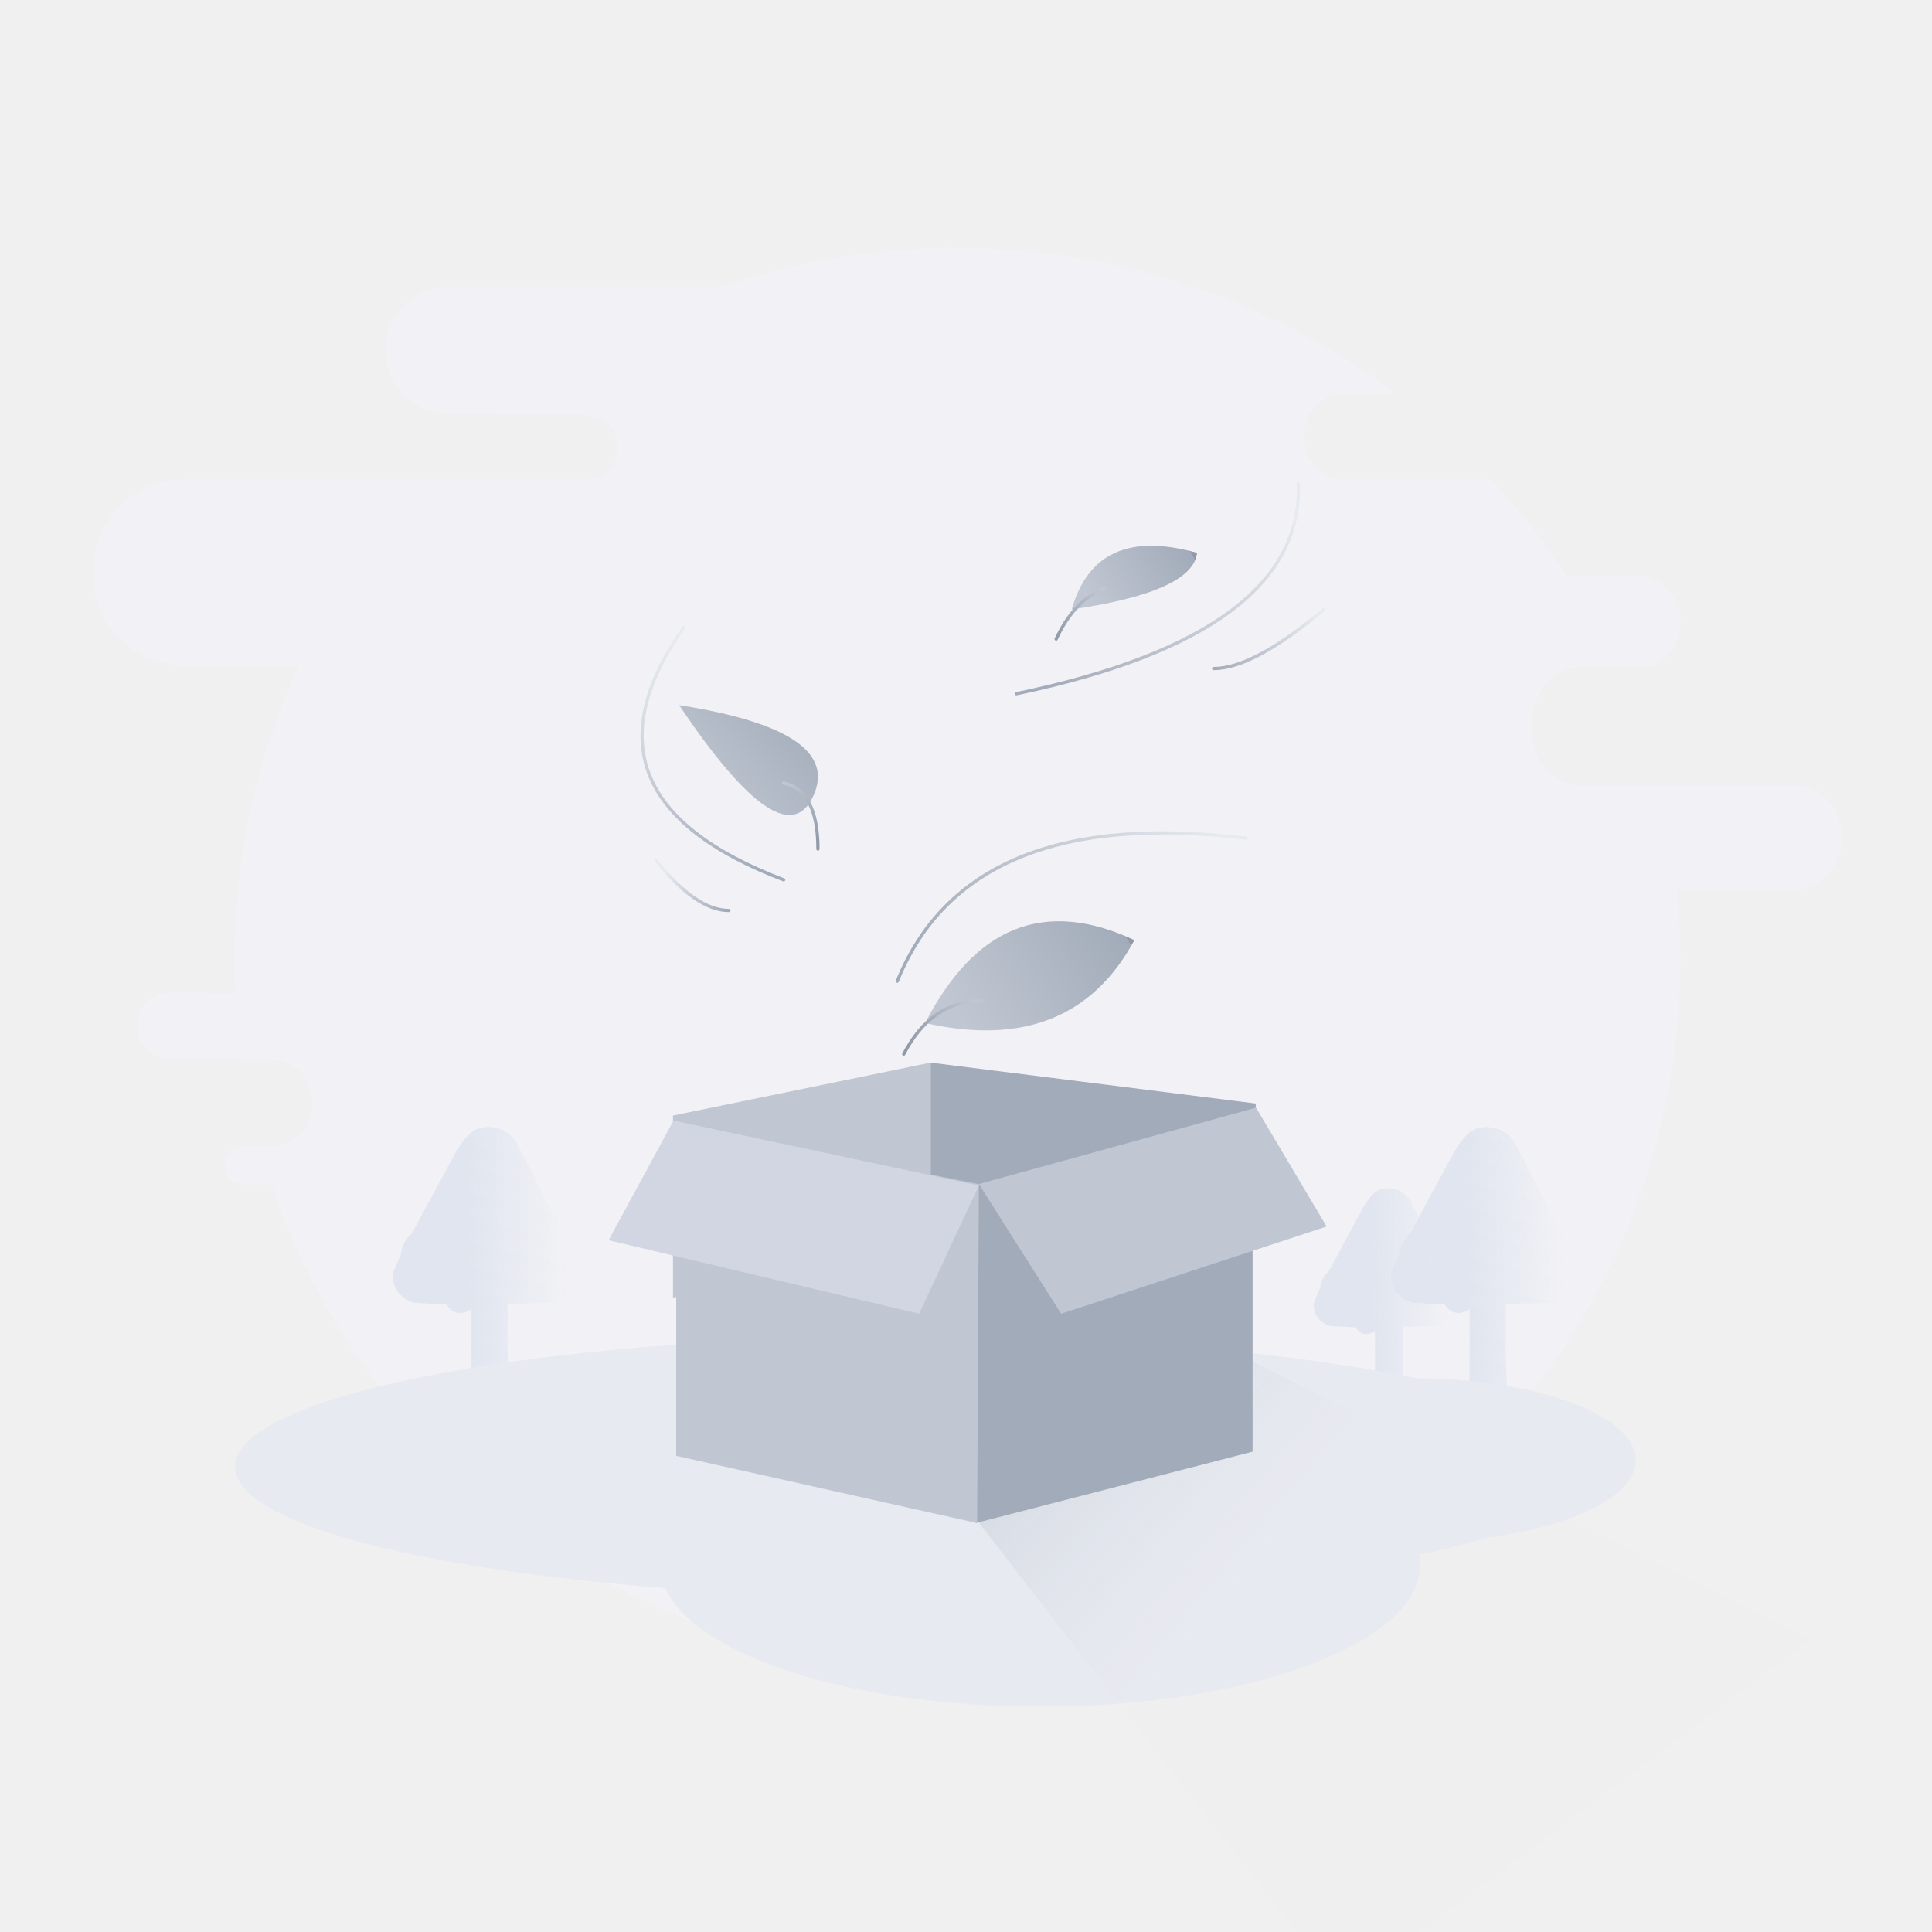
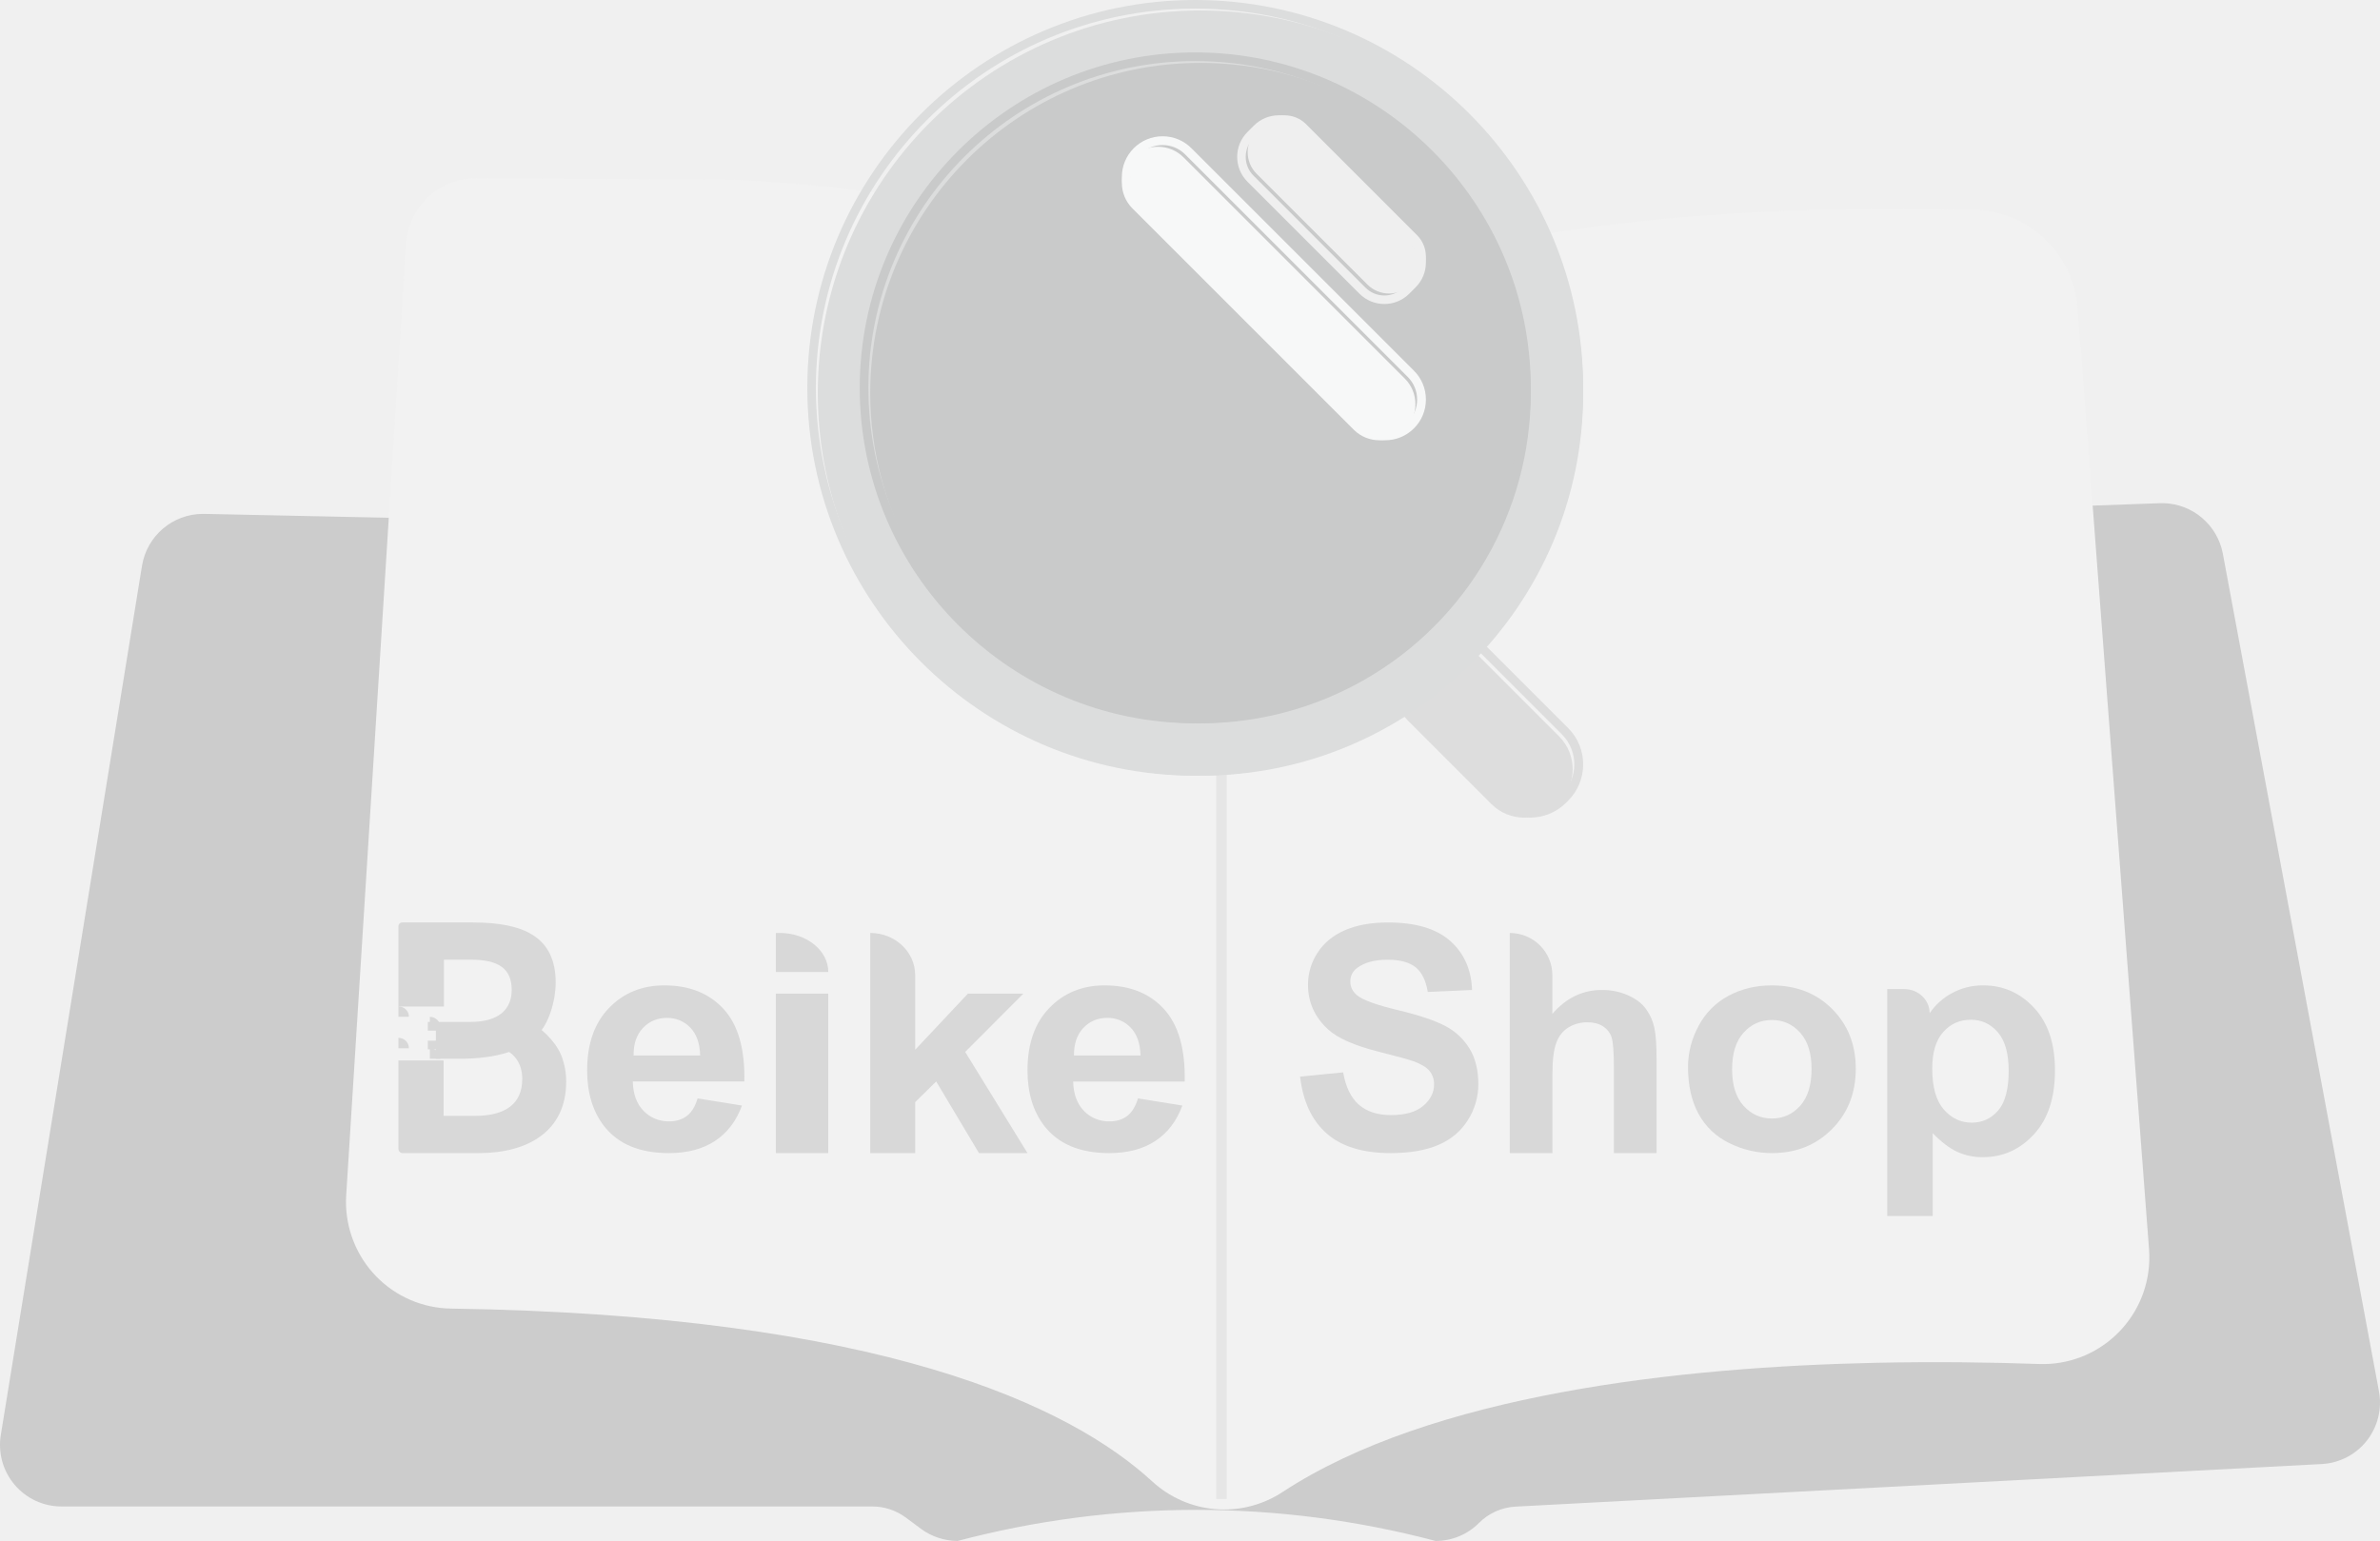
- <svg xmlns="http://www.w3.org/2000/svg" version="1.1" viewBox="0 0 600 600" height="600px" width="600px">
+ <svg xmlns="http://www.w3.org/2000/svg" width="227px" height="147px" viewBox="0 0 227 147" version="1.1">
  <defs>
-     <linearGradient id="linearGradient-1" y2="100%" x2="40.792%" y1="98.8%" x1="92.518%">
-       <stop offset="0%" stop-opacity="0" stop-color="#E0E5EF" />
-       <stop offset="100%" stop-color="#E0E5EF" />
+     <linearGradient x1="50%" y1="0%" x2="50%" y2="100%" id="linearGradient-1">
+       <stop stop-color="#F2F2F2" offset="0%" />
+       <stop stop-color="#F8D0BF" offset="100%" />
    </linearGradient>
-     <linearGradient id="linearGradient-2" y2="100%" x2="40.896%" y1="98.8%" x1="92.039%">
-       <stop offset="0%" stop-opacity="0" stop-color="#E0E5EF" />
-       <stop offset="100%" stop-color="#E0E5EF" />
+     <linearGradient x1="25.341%" y1="7.047%" x2="74.931%" y2="94.414%" id="linearGradient-2">
+       <stop stop-color="#FC6076" offset="0%" />
+       <stop stop-color="#FD560F" offset="100%" />
    </linearGradient>
-     <linearGradient id="linearGradient-3" y2="0%" x2="40.83%" y1="44.889%" x1="40.83%">
-       <stop offset="0%" stop-opacity="0.238" stop-color="#E8EBF1" />
-       <stop offset="100%" stop-color="#A2ABB9" />
+     <linearGradient x1="25.341%" y1="7.047%" x2="74.931%" y2="94.414%" id="linearGradient-3">
+       <stop stop-color="#D8D8D8" offset="0%" />
+       <stop stop-color="#D8D8D8" offset="100%" />
    </linearGradient>
-     <linearGradient id="linearGradient-4" y2="0%" x2="37.125%" y1="100%" x1="68.701%">
-       <stop offset="0%" stop-color="#A2ABB9" />
-       <stop offset="100%" stop-color="#E7EAF0" />
+     <linearGradient x1="42.057%" y1="9.971%" x2="56.282%" y2="93.273%" id="linearGradient-4">
+       <stop stop-color="#FC6076" offset="0%" />
+       <stop stop-color="#FD560F" offset="100%" />
    </linearGradient>
-     <linearGradient id="linearGradient-5" y2="26.609%" x2="9.178%" y1="73.391%" x1="109.293%">
-       <stop offset="0%" stop-color="#A2ABB9" />
-       <stop offset="100%" stop-color="#E7EAF0" />
+     <linearGradient x1="42.057%" y1="9.971%" x2="56.282%" y2="93.273%" id="linearGradient-5">
+       <stop stop-color="#D8D8D8" offset="0%" />
+       <stop stop-color="#D8D8D8" offset="100%" />
    </linearGradient>
-     <linearGradient id="linearGradient-6" y2="24.544%" x2="100%" y1="77.741%" x1="0%">
-       <stop offset="0%" stop-color="#A2ABB9" />
-       <stop offset="100%" stop-color="#E4E7EE" />
-       <stop offset="100%" stop-color="#E7EAF0" />
+     <linearGradient x1="22.081%" y1="1.825%" x2="67.815%" y2="105.832%" id="linearGradient-6">
+       <stop stop-color="#FC6076" offset="0%" />
+       <stop stop-color="#FD560F" offset="100%" />
    </linearGradient>
-     <linearGradient id="linearGradient-7" y2="41.503%" x2="100%" y1="64.357%" x1="-8.442%">
-       <stop offset="0%" stop-color="#A2ABB9" />
-       <stop offset="100%" stop-color="#E7EAF0" />
+     <linearGradient x1="22.081%" y1="1.825%" x2="67.815%" y2="105.832%" id="linearGradient-7">
+       <stop stop-color="#D8D8D8" offset="0%" />
+       <stop stop-color="#D8D8D8" offset="100%" />
    </linearGradient>
-     <linearGradient id="linearGradient-8" y2="40.965%" x2="100%" y1="59.035%" x1="0%">
-       <stop offset="0%" stop-color="#A2ABB9" />
-       <stop offset="100%" stop-color="#E7EAF0" />
+     <linearGradient x1="25.356%" y1="7.033%" x2="74.941%" y2="94.413%" id="linearGradient-8">
+       <stop stop-color="#FC6076" offset="0%" />
+       <stop stop-color="#FD560F" offset="100%" />
    </linearGradient>
-     <linearGradient id="linearGradient-9" y2="12.723%" x2="102.03%" y1="79.569%" x1="8.415%">
-       <stop offset="0%" stop-color="#C0C7D2" />
-       <stop offset="100%" stop-color="#A2ABB9" />
-       <stop offset="100%" stop-color="#909AA9" />
+     <linearGradient x1="25.356%" y1="7.033%" x2="74.941%" y2="94.413%" id="linearGradient-9">
+       <stop stop-color="#D8D8D8" offset="0%" />
+       <stop stop-color="#D8D8D8" offset="100%" />
    </linearGradient>
-     <linearGradient id="linearGradient-10" y2="34.653%" x2="102.03%" y1="62.173%" x1="8.415%">
-       <stop offset="0%" stop-color="#C0C7D2" />
-       <stop offset="100%" stop-color="#A2ABB9" />
-       <stop offset="100%" stop-color="#909AA9" />
+     <linearGradient x1="-1.111%" y1="0.539%" x2="68.546%" y2="117.565%" id="linearGradient-10">
+       <stop stop-color="#FC6076" offset="0%" />
+       <stop stop-color="#FD560F" offset="100%" />
    </linearGradient>
-     <linearGradient id="linearGradient-11" y2="33.831%" x2="102.03%" y1="62.826%" x1="8.415%">
-       <stop offset="0%" stop-color="#C0C7D2" />
-       <stop offset="100%" stop-color="#A2ABB9" />
-       <stop offset="100%" stop-color="#909AA9" />
+     <linearGradient x1="-1.111%" y1="0.539%" x2="68.546%" y2="117.565%" id="linearGradient-11">
+       <stop stop-color="#D8D8D8" offset="0%" />
+       <stop stop-color="#D8D8D8" offset="100%" />
    </linearGradient>
-     <linearGradient id="linearGradient-12" y2="0%" x2="95.977%" y1="100%" x1="4.023%">
-       <stop offset="0%" stop-color="#909AA9" />
-       <stop offset="100%" stop-color="#C0C7D2" />
+     <linearGradient x1="-1.111%" y1="0.539%" x2="68.547%" y2="117.457%" id="linearGradient-12">
+       <stop stop-color="#FC6076" offset="0%" />
+       <stop stop-color="#FD560F" offset="100%" />
    </linearGradient>
-     <linearGradient id="linearGradient-13" y2="-8.946%" x2="36.486%" y1="100%" x1="70.469%">
-       <stop offset="0%" stop-color="#909AA9" />
-       <stop offset="100%" stop-color="#C0C7D2" />
+     <linearGradient x1="-1.111%" y1="0.539%" x2="68.547%" y2="117.457%" id="linearGradient-13">
+       <stop stop-color="#D8D8D8" offset="0%" />
+       <stop stop-color="#D8D8D8" offset="100%" />
    </linearGradient>
-     <linearGradient id="linearGradient-14" y2="26.364%" x2="100%" y1="73.636%" x1="0%">
-       <stop offset="0%" stop-color="#909AA9" />
-       <stop offset="100%" stop-color="#C0C7D2" />
+     <linearGradient x1="-1.111%" y1="0.647%" x2="68.548%" y2="117.565%" id="linearGradient-14">
+       <stop stop-color="#FC6076" offset="0%" />
+       <stop stop-color="#FD560F" offset="100%" />
+     </linearGradient>
+     <linearGradient x1="-1.111%" y1="0.647%" x2="68.548%" y2="117.565%" id="linearGradient-15">
+       <stop stop-color="#D8D8D8" offset="0%" />
+       <stop stop-color="#D8D8D8" offset="100%" />
+     </linearGradient>
+     <linearGradient x1="26.013%" y1="25.005%" x2="66.107%" y2="79.141%" id="linearGradient-16">
+       <stop stop-color="#FC6076" offset="0%" />
+       <stop stop-color="#FD560F" offset="100%" />
+     </linearGradient>
+     <linearGradient x1="26.013%" y1="25.005%" x2="66.107%" y2="79.141%" id="linearGradient-17">
+       <stop stop-color="#D8D8D8" offset="0%" />
+       <stop stop-color="#D8D8D8" offset="100%" />
+     </linearGradient>
+     <linearGradient x1="21.371%" y1="2.144%" x2="73.17%" y2="83.591%" id="linearGradient-18">
+       <stop stop-color="#FC6076" offset="0%" />
+       <stop stop-color="#FD560F" offset="100%" />
+     </linearGradient>
+     <linearGradient x1="21.371%" y1="2.144%" x2="73.17%" y2="83.591%" id="linearGradient-19">
+       <stop stop-color="#D8D8D8" offset="0%" />
+       <stop stop-color="#D8D8D8" offset="100%" />
+     </linearGradient>
+     <linearGradient x1="30.682%" y1="6.468%" x2="69.332%" y2="94.571%" id="linearGradient-20">
+       <stop stop-color="#FC6076" offset="0%" />
+       <stop stop-color="#FD560F" offset="100%" />
+     </linearGradient>
+     <linearGradient x1="30.682%" y1="6.468%" x2="69.332%" y2="94.571%" id="linearGradient-21">
+       <stop stop-color="#D8D8D8" offset="0%" />
+       <stop stop-color="#D8D8D8" offset="100%" />
+     </linearGradient>
+     <linearGradient x1="23.611%" y1="3.537%" x2="63.931%" y2="107.102%" id="linearGradient-22">
+       <stop stop-color="#FC6076" offset="0%" />
+       <stop stop-color="#FD560F" offset="100%" />
+     </linearGradient>
+     <linearGradient x1="23.611%" y1="3.537%" x2="63.931%" y2="107.102%" id="linearGradient-23">
+       <stop stop-color="#D8D8D8" offset="0%" />
+       <stop stop-color="#D8D8D8" offset="100%" />
+     </linearGradient>
+     <linearGradient x1="24.138%" y1="6.211%" x2="75.349%" y2="93.784%" id="linearGradient-24">
+       <stop stop-color="#FC6076" offset="0%" />
+       <stop stop-color="#FD560F" offset="100%" />
+     </linearGradient>
+     <linearGradient x1="24.138%" y1="6.211%" x2="75.349%" y2="93.784%" id="linearGradient-25">
+       <stop stop-color="#D8D8D8" offset="0%" />
+       <stop stop-color="#D8D8D8" offset="100%" />
+     </linearGradient>
+     <linearGradient x1="23.577%" y1="1.578%" x2="59.575%" y2="83.534%" id="linearGradient-26">
+       <stop stop-color="#FC6076" offset="0%" />
+       <stop stop-color="#FD560F" offset="100%" />
+     </linearGradient>
+     <linearGradient x1="23.577%" y1="1.578%" x2="59.575%" y2="83.534%" id="linearGradient-27">
+       <stop stop-color="#D8D8D8" offset="0%" />
+       <stop stop-color="#D8D8D8" offset="100%" />
    </linearGradient>
  </defs>
-   <g fill-rule="evenodd" fill="none" stroke-width="1" stroke="none" id="暂无数据">
-     <path opacity="0.602" fill="#F3F3FA" id="背景" d="M297.367,77 C348.402,77 395.46,93.762 433.168,121.999 L418,122 C410.82,122 405,127.82 405,135 L405,135 L405,136 C405,143.18 410.82,149 418,149 L418,149 L463.178,148.999 C471.749,158.236 479.534,168.191 486.429,178.763 L507.877,178.763 C515.609,178.763 521.877,185.031 521.877,192.763 L521.877,193.544 C521.877,199.932 517.599,205.321 511.751,207.001 L492,207 C483.163,207 476,214.163 476,223 L476,223 L476,228 C476,236.837 483.163,244 492,244 L492,244 L559.901,244 C566.852,245.742 572,252.03 572,259.521 L572,260.414 C572,269.251 564.837,276.414 556,276.414 L520.82,276.413 C521.519,283.516 521.877,290.717 521.877,298 C521.877,420.055 421.361,519 297.367,519 C198.189,519 114.032,455.696 84.318,367.897 L75.892,367.898 C72.486,367.898 69.725,365.136 69.725,361.73 C69.725,359.132 71.332,356.908 73.607,356 L84,356 C91.18,356 97,350.18 97,343 L97,343 L97,342 C97,334.82 91.18,329 84,329 L84,329 L75.049,329 C75.041,328.947 75.034,328.893 75.026,328.84 L52.854,328.837 C47.177,328.837 42.575,324.235 42.575,318.558 C42.575,312.881 47.177,308.279 52.854,308.279 L73.096,308.281 C72.938,304.873 72.858,301.446 72.858,298 C72.858,265.37 80.042,234.392 92.937,206.514 L57,206.516 C41.536,206.516 29,193.98 29,178.516 L29,176.953 C29,162.031 40.674,149.835 55.387,148.999 L182,149 C187.523,149 192,144.523 192,139 C192,133.477 187.523,129 182,129 L182,129 L152.691,128.999 C152.935,128.796 153.18,128.594 153.425,128.393 L138.848,128.395 C128.355,128.395 119.848,119.889 119.848,109.395 L119.848,108.335 C119.848,97.841 128.355,89.335 138.848,89.335 L223.231,89.333 C246.44,81.344 271.388,77 297.367,77 Z" />
-     <g fill-rule="nonzero" transform="translate(122, 350)" id="树">
-       <path fill="url(#linearGradient-1)" id="路径" d="M58.034,43.386 C58.151,43.854 58.298,44.351 58.473,44.876 L58.824,46.279 C58.941,46.746 59,47.126 59,47.418 C59,49.054 58.561,50.501 57.683,51.757 C56.805,53.013 55.664,53.934 54.259,54.518 C53.732,54.576 53.176,54.606 52.591,54.606 C52.123,54.664 51.596,54.693 51.01,54.693 L49.342,54.693 L35.646,54.869 L35.646,69.506 C35.646,71.668 35.69,73.845 35.778,76.036 C35.865,78.227 35.968,80.199 36.085,81.952 C36.202,84.056 36.348,86.072 36.524,88 L23.881,88 L24.144,84.582 C24.203,83.238 24.261,81.412 24.32,79.104 C24.378,76.795 24.408,73.713 24.408,69.857 L24.408,56.446 C23.413,57.323 22.301,57.761 21.071,57.761 C20.076,57.761 19.213,57.527 18.481,57.06 C17.75,56.592 17.15,55.95 16.682,55.131 L6.76,54.606 C4.829,54.138 3.219,53.159 1.932,51.669 C0.644,50.179 0,48.412 0,46.367 C0,46.016 0.029,45.695 0.088,45.402 C0.146,45.11 0.234,44.818 0.351,44.526 L2.546,39.442 C2.663,38.157 3.029,36.959 3.644,35.849 C4.258,34.738 5.034,33.774 5.97,32.956 L19.754,7.45 L19.842,7.45 C20.954,5.405 22.271,3.652 23.793,2.191 C25.315,0.73 27.276,0 29.676,0 C31.783,0 33.67,0.555 35.339,1.665 C37.007,2.776 38.25,4.236 39.07,6.048 L50.132,27.697 C52.123,28.398 53.761,29.625 55.049,31.378 C56.337,33.131 56.981,35.147 56.981,37.426 C56.981,38.361 56.834,39.355 56.542,40.406 L58.034,43.386 Z" />
-       <path fill="url(#linearGradient-1)" id="路径" d="M368.034,43.386 C368.151,43.854 368.298,44.351 368.473,44.876 L368.824,46.279 C368.941,46.746 369,47.126 369,47.418 C369,49.054 368.561,50.501 367.683,51.757 C366.805,53.013 365.664,53.934 364.259,54.518 C363.732,54.576 363.176,54.606 362.591,54.606 C362.123,54.664 361.596,54.693 361.01,54.693 L359.342,54.693 L345.646,54.869 L345.646,69.506 C345.646,71.668 345.69,73.845 345.778,76.036 C345.865,78.227 345.968,80.199 346.085,81.952 C346.202,84.056 346.348,86.072 346.524,88 L333.881,88 L334.144,84.582 C334.203,83.238 334.261,81.412 334.32,79.104 C334.378,76.795 334.408,73.713 334.408,69.857 L334.408,56.446 C333.413,57.323 332.301,57.761 331.071,57.761 C330.076,57.761 329.213,57.527 328.481,57.06 C327.75,56.592 327.15,55.95 326.682,55.131 L316.76,54.606 C314.829,54.138 313.219,53.159 311.932,51.669 C310.644,50.179 310,48.412 310,46.367 C310,46.016 310.029,45.695 310.088,45.402 C310.146,45.11 310.234,44.818 310.351,44.526 L312.546,39.442 C312.663,38.157 313.029,36.959 313.644,35.849 C314.258,34.738 315.034,33.774 315.97,32.956 L329.754,7.45 L329.842,7.45 C330.954,5.405 332.271,3.652 333.793,2.191 C335.315,0.73 337.276,0 339.676,0 C341.783,0 343.67,0.555 345.339,1.665 C347.007,2.776 348.25,4.236 349.07,6.048 L360.132,27.697 C362.123,28.398 363.761,29.625 365.049,31.378 C366.337,33.131 366.981,35.147 366.981,37.426 C366.981,38.361 366.834,39.355 366.542,40.406 L368.034,43.386 Z" />
-       <path fill="url(#linearGradient-2)" id="路径" d="M331.247,53.019 C331.338,53.385 331.452,53.775 331.589,54.187 L331.863,55.287 C331.954,55.653 332,55.951 332,56.18 C332,57.463 331.658,58.597 330.973,59.582 C330.289,60.567 329.399,61.289 328.304,61.747 C327.893,61.793 327.459,61.816 327.003,61.816 C326.638,61.862 326.227,61.884 325.771,61.884 L324.47,61.884 L313.792,62.022 L313.792,73.499 C313.792,75.194 313.826,76.901 313.894,78.619 C313.963,80.337 314.043,81.883 314.134,83.258 C314.225,84.907 314.339,86.488 314.476,88 L304.619,88 L304.824,85.32 C304.87,84.266 304.916,82.834 304.961,81.024 C305.007,79.215 305.03,76.798 305.03,73.774 L305.03,63.259 C304.254,63.946 303.387,64.29 302.429,64.29 C301.653,64.29 300.98,64.107 300.409,63.74 C299.839,63.374 299.371,62.87 299.006,62.228 L291.271,61.816 C289.765,61.449 288.51,60.682 287.506,59.513 C286.502,58.345 286,56.959 286,55.356 C286,55.081 286.023,54.829 286.068,54.6 C286.114,54.371 286.183,54.141 286.274,53.912 L287.985,49.926 C288.076,48.918 288.362,47.979 288.841,47.109 C289.32,46.238 289.925,45.482 290.655,44.841 L301.402,24.842 L301.47,24.842 C302.337,23.238 303.364,21.864 304.551,20.718 C305.737,19.573 307.266,19 309.137,19 C310.78,19 312.251,19.435 313.552,20.306 C314.853,21.176 315.822,22.322 316.461,23.742 L325.086,40.717 C326.638,41.267 327.916,42.229 328.92,43.604 C329.924,44.978 330.426,46.559 330.426,48.346 C330.426,49.079 330.312,49.858 330.083,50.682 L331.247,53.019 Z" />
-     </g>
-     <g transform="translate(432, 350)" id="树备份" />
-     <path fill="#E7EAF0" id="形状结合" d="M284.5,415 C345.88,415 401.152,420.007 439.788,428.004 C477.575,428.255 508,439.574 508,453.5 C508,464.537 488.89,473.936 462.149,477.486 C455.767,479.374 448.583,481.154 440.691,482.808 C440.897,483.862 441,484.926 441,486 C441,510.301 388.17,530 323,530 C264.368,530 215.724,514.055 206.554,493.159 C128.319,487.218 73,472.596 73,455.5 C73,433.132 167.692,415 284.5,415 Z" />
-     <polygon points="363.299 356.996 427.003 356.996 491.129 625.089 314.129 583.661" transform="translate(402.6293, 491.0421) rotate(-50) translate(-402.6293, -491.0421)" opacity="0.5" fill-rule="nonzero" fill="url(#linearGradient-3)" id="路径" />
-     <g fill-rule="nonzero" transform="translate(189, 330)" id="盒子">
-       <polygon points="201 12.707 100 0 100 50.39 199.387 62" fill="#A2ABB9" id="路径" />
-       <polygon points="20 16.443 99.988 0 100 56.656 20 73" fill="#C0C7D2" id="路径" />
-       <polygon points="114 38.172 200 16 200 120.828 114 143" fill="#A2ABB9" id="路径" />
-       <polygon points="21 19 115 37.748 114.453 143 21 122.124" fill="#C0C7D2" id="路径" />
-       <polygon points="115 38.178 20.167 18 0 55.168 96.444 78" fill="#D1D6E2" id="路径" />
-       <polygon points="115 37.718 201.086 14 223 50.912 140.547 78" fill="#C0C7D2" id="路径" />
-     </g>
-     <g transform="translate(199.4062, 150.1736)" id="编组-2">
-       <path stroke-linecap="round" stroke="url(#linearGradient-4)" id="路径-2" d="M12.851,44.797 C-11.562,79.756 -1.192,105.848 43.961,123.074" />
-       <path stroke-linecap="round" stroke="url(#linearGradient-5)" id="路径-3" d="M4.45,117.185 C12.713,127.454 20.22,132.588 26.969,132.588" />
-       <path stroke-linecap="round" stroke="url(#linearGradient-6)" id="路径-4" d="M203.824,0 C204.929,31.072 175.729,52.829 116.225,65.272" />
-       <path stroke-linecap="round" stroke="url(#linearGradient-7)" id="路径-5" d="M211.76,39.1 C197.161,51.335 185.745,57.453 177.509,57.453" />
-       <path stroke-linecap="round" stroke="url(#linearGradient-8)" id="路径-6" d="M187.594,110.147 C130.131,103.21 94.018,118.008 79.253,154.542" />
-       <path fill-rule="nonzero" fill="url(#linearGradient-9)" id="路径-7" d="M11.509,68.81 C45.455,74.128 59.35,83.52 53.194,96.986 C47.039,110.452 33.144,101.06 11.509,68.81 Z" />
-       <path fill-rule="nonzero" fill="url(#linearGradient-10)" id="路径-8" d="M133.424,39.1 C138.391,21.516 151.371,15.655 172.364,21.516 C171.459,29.582 158.479,35.444 133.424,39.1 Z" />
-       <path fill-rule="nonzero" fill="url(#linearGradient-11)" id="路径-9" d="M87.9,167.543 C103.402,137.393 125.067,128.808 152.894,141.787 C139.914,165.8 118.249,174.385 87.9,167.543 Z" />
-       <path stroke-linecap="round" stroke="url(#linearGradient-12)" id="路径-10" d="M128.596,48.276 C132.394,40.134 137.394,34.92 143.594,32.636" />
-       <path stroke-linecap="round" stroke="url(#linearGradient-13)" id="路径-11" d="M43.961,93.009 C51.061,94.655 54.612,101.483 54.612,113.496" />
-       <path stroke-linecap="round" stroke="url(#linearGradient-14)" id="路径-12" d="M81.253,177.184 C87.018,166.182 95.019,160.681 105.257,160.681" />
+   <g id="无记录" stroke="none" stroke-width="1" fill="none" fill-rule="evenodd">
+     <g id="编组-2" fill-rule="nonzero">
+       <path d="M177,96.689 L177,97 C176.357,96.215 175.701,95.437 175.051,94.659 C174.779,94.334 174.506,94.009 174.233,93.684 C173.077,92.318 171.914,90.955 170.745,89.597 C169.569,88.244 168.393,86.891 167.205,85.544 C166.919,85.219 166.633,84.895 166.341,84.57 C166.107,84.297 165.853,84.043 165.581,83.812 C165.306,83.574 164.991,83.393 164.652,83.277 C164.261,83.165 163.85,83.16 163.457,83.264 C163.008,83.372 162.58,83.541 162.145,83.683 C161.696,83.839 161.255,83.988 160.807,84.137 C159.91,84.441 159.02,84.746 158.124,85.05 C158.102,85.06 158.078,85.059 158.056,85.05 C158.034,85.04 158.017,85.022 158.008,84.999 L158.007,84.996 C157.997,84.97 157.998,84.941 158.01,84.916 C158.023,84.891 158.046,84.873 158.072,84.868 C158.293,84.793 158.52,84.719 158.748,84.644 C159.65,84.333 160.547,84.029 161.45,83.724 C161.898,83.568 162.346,83.42 162.794,83.271 C163.21,83.106 163.649,83.015 164.093,83 C164.819,83.054 165.499,83.387 166.003,83.934 C166.282,84.204 166.536,84.489 166.789,84.78 C167.088,85.118 167.387,85.456 167.685,85.795 C168.887,87.161 170.08,88.533 171.264,89.909 C172.453,91.289 173.631,92.672 174.798,94.057 C174.882,94.158 174.967,94.26 175.051,94.361 C175.707,95.132 176.35,95.911 177,96.689 Z" id="路径" fill="#FFFFFF" />
+       <path d="M165.297,85.68 C165.055,85.374 164.732,85.139 164.364,85 L164,85.013 C166.858,89.378 170.603,93.119 175,96 C171.766,92.56 168.531,89.12 165.297,85.68 Z" id="路径" fill="#FFFFFF" />
+       <path d="M226.9,132.719 L212.006,52.793 C211.481,50.079 209.153,48.091 206.397,48.002 C206.276,48 206.156,48 206.035,48.002 L195.889,48.367 L194.797,48.407 L189.734,48.589 L188.642,48.627 L185.385,48.745 L119.707,51.108 C119.608,51.114 119.506,51.114 119.407,51.111 L104.69,50.802 L99.243,50.69 L99.069,50.687 L95.05,50.601 L60.021,49.872 L50.735,49.676 L46.155,49.582 L45.058,49.558 L39.836,49.45 L38.742,49.426 L33.4,49.316 L32.305,49.292 L26.436,49.169 L25.515,49.15 L20.28,49.04 L19.453,49.024 L19.333,49.024 C16.464,49.036 14.02,51.118 13.547,53.954 L0.077,136.893 C-0.2,138.593 0.282,140.33 1.395,141.642 C2.509,142.955 4.141,143.712 5.86,143.711 L83.217,143.711 C84.356,143.715 85.464,144.081 86.381,144.758 L87.848,145.847 C88.858,146.592 90.08,146.996 91.335,147 C106.275,143.048 121.983,143.048 136.924,147 C138.48,147.004 139.973,146.384 141.069,145.278 C141.998,144.347 143.237,143.794 144.549,143.725 L221.446,139.664 C223.133,139.575 224.7,138.762 225.745,137.431 C226.789,136.101 227.211,134.383 226.9,132.719 L226.9,132.719 Z" id="路径" fill="#CCCCCC" />
+       <path d="M204.994,120.316 C204.789,125.933 200.083,130.321 194.48,130.119 C190.034,129.961 184.729,129.883 178.97,130.003 C160.166,130.406 136.541,133.001 122.33,142.331 C120.544,143.506 118.433,144.087 116.299,143.99 C116.142,143.98 115.989,143.971 115.832,143.957 C113.62,143.754 111.535,142.828 109.898,141.321 C102.07,134.14 84.115,125.444 43.017,124.833 C42.846,124.833 42.679,124.824 42.513,124.814 C39.825,124.645 37.314,123.411 35.533,121.385 C33.753,119.358 32.849,116.706 33.021,114.011 L37.06,49.749 L37.665,40.118 L38.728,23.268 C38.951,19.747 41.863,17.003 45.383,17 L45.425,17 L69.909,17.144 C80.224,17.612 88.768,18.929 95.54,21.095 C97.853,21.814 100.103,22.722 102.268,23.81 C105.226,25.247 107.883,27.236 110.097,29.671 C111.477,31.226 113.358,32.244 115.412,32.548 C115.73,32.595 116.051,32.625 116.373,32.636 C118.267,32.714 120.136,32.178 121.702,31.107 C137.696,20.363 170.291,19.548 188.292,20.011 C193.508,20.133 197.779,24.205 198.163,29.421 L198.894,39.006 L199.619,48.563 L203.806,103.8 L204.971,119.167 C205,119.549 205.007,119.933 204.994,120.316 Z" id="路径" fill="#F2F2F2" />
+       <path d="M103,23.752 L103,55.651 C103,56.285 101.865,56.816 100.337,56.961 C100.324,56.961 100.31,56.962 100.298,56.966 C100.043,56.985 99.774,56.999 99.5,56.999 C98.657,57.014 97.818,56.88 97.024,56.604 C96.952,56.576 96.88,56.543 96.808,56.515 C96.74,56.478 96.668,56.445 96.601,56.407 C96.221,56.186 96,55.928 96,55.651 L96,21 C98.406,21.729 100.748,22.649 103,23.752 L103,23.752 Z" id="路径" fill="url(#linearGradient-1)" />
+       <rect id="矩形" fill="#E6E6E6" x="116" y="33" width="1" height="110" />
+       <g id="编组" transform="translate(77, 0)">
+         <path d="M71.701,76.519 L71.519,76.701 C69.787,78.433 66.976,78.433 65.245,76.701 L57.299,68.755 C55.567,67.024 55.567,64.213 57.299,62.481 L57.481,62.299 C59.213,60.567 62.024,60.567 63.755,62.299 L71.701,70.245 C73.433,71.976 73.433,74.785 71.701,76.519 Z" id="路径" fill="#DDDDDD" />
+         <path d="M68.919,78 C67.663,78 66.408,77.522 65.452,76.567 L57.433,68.548 C55.522,66.637 55.522,63.528 57.433,61.617 L57.617,61.433 C59.528,59.522 62.637,59.522 64.548,61.433 L72.567,69.452 C74.478,71.363 74.478,74.472 72.567,76.383 L72.383,76.567 C71.43,77.522 70.174,78 68.919,78 L68.919,78 Z M61.083,60.845 C60.046,60.845 59.006,61.241 58.215,62.031 L58.031,62.215 C57.266,62.98 56.843,63.999 56.843,65.083 C56.843,66.168 57.266,67.184 58.031,67.952 L66.05,75.971 C66.816,76.736 67.834,77.159 68.919,77.159 C70.003,77.159 71.02,76.736 71.787,75.971 L71.971,75.787 C73.552,74.206 73.552,71.634 71.971,70.053 L63.952,62.033 C63.161,61.241 62.121,60.845 61.083,60.845 L61.083,60.845 Z" id="形状" fill="#DDDDDD" />
+         <path d="M1,37.5 C1,57.658 17.342,74 37.5,74 C57.658,74 74,57.658 74,37.5 C74,17.342 57.658,1 37.5,1 C17.342,1 1,17.342 1,37.5 Z" id="路径" fill="#DCDDDD" />
+         <path d="M37,74 C16.598,74 0,57.402 0,37 C0,16.598 16.598,0 37,0 C57.402,0 74,16.598 74,37 C74,57.402 57.402,74 37,74 Z M37,0.82 C17.051,0.82 0.82,17.049 0.82,37 C0.82,56.951 17.049,73.18 37,73.18 C56.951,73.18 73.18,56.951 73.18,37 C73.18,17.049 56.949,0.82 37,0.82 Z" id="形状" fill="#DCDDDD" />
+         <path d="M6,37.5 C6,48.754 12.004,59.153 21.75,64.78 C31.496,70.407 43.504,70.407 53.25,64.78 C62.996,59.153 69,48.754 69,37.5 C69,20.103 54.897,6 37.5,6 C20.103,6 6,20.103 6,37.5 L6,37.5 Z" id="路径" fill="#C9CACA" />
+         <path d="M37,69 C19.355,69 5,54.645 5,37 C5,19.355 19.355,5 37,5 C54.645,5 69,19.355 69,37 C69,54.645 54.645,69 37,69 Z M37,5.826 C19.81,5.826 5.824,19.81 5.824,37.002 C5.824,54.194 19.81,68.176 37,68.176 C54.19,68.176 68.176,54.19 68.176,37 C68.176,19.81 54.19,5.826 37,5.826 Z" id="形状" fill="#C9CACA" />
+         <path d="M58.147,26.541 L57.543,27.146 C56.404,28.285 54.559,28.285 53.423,27.146 L42.854,16.578 C41.715,15.44 41.715,13.596 42.854,12.459 L43.459,11.854 C44.598,10.715 46.442,10.715 47.579,11.854 L58.147,22.424 C59.284,23.558 59.284,25.402 58.147,26.541 L58.147,26.541 Z" id="路径" fill="#EFEFEF" />
+         <path d="M55.037,29 C54.179,29 53.32,28.674 52.666,28.02 L41.981,17.335 C40.673,16.027 40.673,13.899 41.981,12.593 L42.592,11.982 C43.226,11.348 44.067,11 44.964,11 C45.86,11 46.702,11.348 47.336,11.982 L58.018,22.667 C58.652,23.301 59,24.142 59,25.039 C59,25.935 58.652,26.777 58.018,27.411 L57.407,28.022 C56.755,28.674 55.895,29 55.037,29 L55.037,29 Z M44.964,11.817 C44.285,11.817 43.648,12.082 43.169,12.561 L42.558,13.172 C41.567,14.162 41.567,15.772 42.558,16.76 L53.242,27.445 C54.232,28.436 55.842,28.436 56.832,27.445 L57.443,26.834 C57.922,26.355 58.187,25.717 58.187,25.039 C58.187,24.36 57.922,23.725 57.443,23.244 L46.761,12.559 C46.285,12.082 45.638,11.815 44.964,11.817 Z" id="形状" fill="#EFEFEF" />
+         <path d="M56.991,40.991 C55.646,42.336 53.463,42.336 52.118,40.991 L31.009,19.882 C29.664,18.537 29.664,16.354 31.009,15.009 C32.354,13.664 34.537,13.664 35.882,15.009 L56.991,36.118 C58.336,37.463 58.336,39.646 56.991,40.991 Z" id="路径" fill="#F7F8F8" />
+         <path d="M55.115,42 C54.12,42 53.126,41.622 52.367,40.865 L31.138,19.633 C30.406,18.906 29.997,17.916 30,16.885 C30,15.848 30.404,14.871 31.138,14.138 C31.871,13.404 32.846,13 33.885,13 C34.924,13 35.899,13.404 36.633,14.138 L57.863,35.367 C58.596,36.101 59,37.076 59,38.115 C59,39.154 58.596,40.129 57.863,40.862 C57.134,41.592 56.146,42.001 55.115,42 L55.115,42 Z M33.885,13.838 C33.072,13.838 32.306,14.156 31.729,14.731 C31.156,15.302 30.834,16.078 30.836,16.887 C30.836,17.701 31.154,18.466 31.729,19.043 L52.959,40.273 C54.147,41.461 56.081,41.461 57.271,40.273 C57.846,39.698 58.164,38.933 58.164,38.117 C58.164,37.302 57.846,36.538 57.271,35.961 L36.039,14.731 C35.469,14.157 34.694,13.836 33.885,13.838 Z" id="形状" fill="#F7F8F8" />
+       </g>
+       <g id="编组-6" transform="translate(38, 88)">
+         <path d="M28.536,16.785 L32.769,17.463 C32.225,18.943 31.366,20.07 30.191,20.844 C29.017,21.617 27.548,22.003 25.785,22 C22.993,22 20.927,21.13 19.588,19.391 C18.529,18 18,16.242 18,14.116 C18,11.579 18.696,9.592 20.087,8.155 C21.478,6.718 23.236,6 25.362,6 C27.75,6 29.635,6.752 31.016,8.257 C32.397,9.761 33.057,12.065 32.996,15.169 L22.354,15.169 C22.385,16.37 22.727,17.304 23.382,17.972 C24.008,18.628 24.901,18.994 25.831,18.974 C26.496,18.974 27.055,18.801 27.509,18.456 C27.963,18.11 28.305,17.553 28.536,16.785 Z M28.779,12.692 C28.748,11.519 28.43,10.628 27.826,10.018 C27.262,9.424 26.458,9.091 25.619,9.103 C24.695,9.103 23.929,9.424 23.321,10.068 C22.713,10.712 22.416,11.586 22.43,12.692 L28.779,12.692 Z" id="形状" fill="url(#linearGradient-3)" />
+         <path d="M36,4.724 L36,1 L36.374,1 C38.929,1 41,2.667 41,4.724 L36.004,4.724 L36,4.724 Z M36,22 L36,6.79 L40.996,6.79 L40.996,22 L36,22 Z" id="形状" fill="url(#linearGradient-5)" />
+         <path d="M45,22 L45,1 L45,1 C47.369,1 49.289,2.801 49.289,5.022 L49.289,12.141 L54.317,6.79 L59.603,6.79 L54.058,12.349 L60,22 L55.372,22 L51.293,15.167 L49.292,17.133 L49.292,22 L45,22 Z" id="路径" fill="url(#linearGradient-7)" />
+         <path d="M70.539,16.785 L74.771,17.463 C74.227,18.943 73.368,20.07 72.194,20.843 C71.02,21.617 69.551,22.003 67.788,22 C64.996,22 62.93,21.13 61.589,19.39 C60.53,17.999 60,16.241 60,14.115 C60,11.577 60.695,9.59 62.086,8.153 C63.476,6.716 65.235,5.998 67.363,6 C69.751,6 71.635,6.752 73.016,8.257 C74.397,9.762 75.057,12.066 74.996,15.17 L64.356,15.17 C64.387,16.371 64.729,17.306 65.384,17.974 C66.01,18.631 66.903,18.996 67.833,18.976 C68.498,18.976 69.057,18.803 69.511,18.457 C69.964,18.112 70.307,17.554 70.539,16.785 Z M70.78,12.69 C70.75,11.518 70.432,10.626 69.828,10.016 C69.264,9.423 68.461,9.09 67.622,9.101 C66.694,9.101 65.928,9.422 65.324,10.066 C64.72,10.71 64.423,11.585 64.432,12.69 L70.78,12.69 Z" id="形状" fill="url(#linearGradient-9)" />
+         <path d="M3,9 L3,9 C3.269,9.004 3.526,9.111 3.714,9.299 C3.901,9.486 4.004,9.739 4,10 L3,10 L3,9 Z" id="路径" fill="url(#linearGradient-11)" />
+         <path d="M3,12 L3,12 C3.269,12.004 3.526,12.111 3.714,12.299 C3.901,12.486 4.004,12.739 4,13 L3,13 L3,12 Z" id="路径" fill="url(#linearGradient-11)" />
+         <path d="M0,8 L0,8 C0.269,8.004 0.526,8.112 0.713,8.299 C0.901,8.487 1.004,8.739 1,9 L0,9 L0,8 Z" id="路径" fill="url(#linearGradient-13)" />
+         <path d="M0,11 L0,11 C0.561,11.009 1.008,11.456 1,12 L0,12 L0,11 Z" id="路径" fill="url(#linearGradient-15)" />
+         <path d="M11.638,11.157 C11.041,11.456 10.328,11.614 9.597,11.891 C11.004,12.331 11.81,13.388 11.81,14.926 C11.81,17.316 10.2,18.45 7.268,18.45 L4.308,18.45 L4.308,13.164 L0,13.164 L0,21.591 C0,21.817 0.177,22 0.394,22 L7.676,22 C12.423,22 16,19.862 16,15.208 C16.009,14.327 15.844,13.454 15.516,12.643 C14.886,11.113 13.335,10 13.335,10 C13.335,10 12.242,10.854 11.638,11.157 Z" id="路径" fill="url(#linearGradient-17)" />
+         <path d="M4.34,3.549 L6.908,3.549 C9.506,3.549 10.806,4.379 10.806,6.423 C10.806,8.274 9.595,9.488 6.849,9.488 L2.804,9.488 L2.804,10.318 L3.573,10.318 L3.573,11.275 L2.804,11.275 L2.804,12.105 L3.573,12.105 L3.573,13 L6.23,13 C10.329,12.911 12.098,11.837 13.207,10.764 C14.359,9.741 15,7.407 15,5.747 C15,1.373 11.965,0.009 7.144,0 L0.342,0 C0.153,0 0,0.16 0,0.358 L0,8.015 L4.34,8.015 L4.34,3.542 L4.34,3.549 Z" id="路径" fill="url(#linearGradient-19)" />
+       </g>
+       <g id="编组-5" transform="translate(124, 88)">
+         <path d="M0,14.704 L4.107,14.298 C4.354,15.7 4.856,16.73 5.612,17.387 C6.368,18.045 7.388,18.374 8.672,18.374 C10.03,18.374 11.055,18.081 11.744,17.496 C12.434,16.911 12.779,16.228 12.779,15.447 C12.791,14.98 12.636,14.524 12.343,14.163 C12.053,13.811 11.547,13.504 10.825,13.242 C10.33,13.069 9.204,12.76 7.445,12.314 C5.182,11.743 3.594,11.042 2.681,10.211 C1.397,9.042 0.755,7.615 0.756,5.933 C0.755,4.851 1.07,3.793 1.661,2.894 C2.265,1.952 3.135,1.234 4.272,0.74 C5.408,0.245 6.779,-0.001 8.386,0 C11.011,0 12.986,0.585 14.312,1.755 C15.638,2.926 16.334,4.487 16.401,6.44 L12.18,6.629 C11.999,5.536 11.611,4.75 11.017,4.272 C10.423,3.794 9.532,3.554 8.343,3.554 C7.116,3.554 6.156,3.81 5.462,4.323 C5.033,4.617 4.78,5.113 4.791,5.64 C4.791,6.143 5,6.573 5.417,6.931 C5.95,7.386 7.243,7.86 9.297,8.353 C11.35,8.846 12.87,9.355 13.855,9.879 C14.804,10.373 15.603,11.12 16.166,12.04 C16.722,12.954 17,14.083 17,15.427 C17.002,16.644 16.655,17.835 16.002,18.855 C15.336,19.919 14.394,20.709 13.178,21.226 C11.961,21.743 10.446,22.001 8.632,22 C5.989,22 3.959,21.379 2.542,20.136 C1.125,18.893 0.277,17.082 0,14.704 Z" id="路径" fill="url(#linearGradient-21)" />
+         <path d="M24.061,5.025 L24.061,8.719 C25.374,7.201 26.944,6.441 28.77,6.441 C29.643,6.428 30.508,6.604 31.305,6.958 C32.059,7.302 32.627,7.741 33.008,8.275 C33.389,8.808 33.655,9.413 33.79,10.051 C33.931,10.701 34.001,11.709 34,13.074 L34,22 L29.932,22 L29.932,13.964 C29.932,12.37 29.855,11.357 29.7,10.927 C29.552,10.504 29.263,10.143 28.882,9.903 C28.49,9.65 28,9.523 27.411,9.523 C26.773,9.513 26.145,9.682 25.6,10.01 C25.068,10.335 24.681,10.825 24.438,11.479 C24.194,12.133 24.071,13.1 24.068,14.379 L24.068,22 L20,22 L20,1 L20,1 C22.245,1.004 24.062,2.806 24.061,5.025 L24.061,5.025 Z" id="路径" fill="url(#linearGradient-23)" />
+         <path d="M37,13.784 C37.004,12.421 37.349,11.079 38.004,9.878 C38.64,8.655 39.635,7.65 40.859,6.995 C42.09,6.335 43.465,6.003 44.984,6 C47.33,6 49.252,6.752 50.752,8.257 C52.251,9.761 53.001,11.661 53,13.956 C53,16.272 52.243,18.192 50.729,19.715 C49.215,21.238 47.31,22 45.013,22 C43.602,22.003 42.21,21.679 40.95,21.053 C39.696,20.453 38.666,19.477 38.007,18.264 C37.336,17.04 37,15.547 37,13.784 Z M41.205,14.001 C41.205,15.52 41.57,16.683 42.3,17.49 C43.031,18.297 43.931,18.701 45.001,18.7 C46.072,18.7 46.97,18.297 47.695,17.49 C48.421,16.683 48.783,15.51 48.783,13.972 C48.783,12.473 48.421,11.32 47.695,10.513 C46.97,9.705 46.072,9.302 45.001,9.302 C43.93,9.302 43.03,9.705 42.3,10.513 C41.571,11.32 41.206,12.483 41.205,14.002 L41.205,14.001 Z" id="形状" fill="url(#linearGradient-25)" />
+         <path d="M56,6.355 L57.637,6.355 C58.968,6.355 60.046,7.387 60.046,8.659 L60.046,8.659 C60.582,7.862 61.313,7.203 62.177,6.739 C63.084,6.244 64.114,5.989 65.158,6 C67.063,6 68.679,6.714 70.008,8.142 C71.337,9.569 72.001,11.557 72,14.106 C72,16.725 71.331,18.76 69.992,20.212 C68.653,21.663 67.031,22.389 65.125,22.389 C64.273,22.401 63.43,22.224 62.661,21.872 C61.925,21.528 61.15,20.937 60.337,20.101 L60.337,28 L56.001,28 L56,6.355 Z M60.293,13.929 C60.293,15.692 60.659,16.993 61.39,17.834 C62.122,18.675 63.012,19.096 64.062,19.097 C65.071,19.097 65.91,18.71 66.579,17.938 C67.248,17.165 67.583,15.898 67.583,14.136 C67.583,12.492 67.238,11.272 66.548,10.474 C65.858,9.677 65.002,9.278 63.981,9.279 C62.919,9.279 62.039,9.67 61.341,10.452 C60.642,11.234 60.293,12.392 60.293,13.926 L60.293,13.929 Z" id="形状" fill="url(#linearGradient-27)" />
+       </g>
    </g>
  </g>
</svg>
